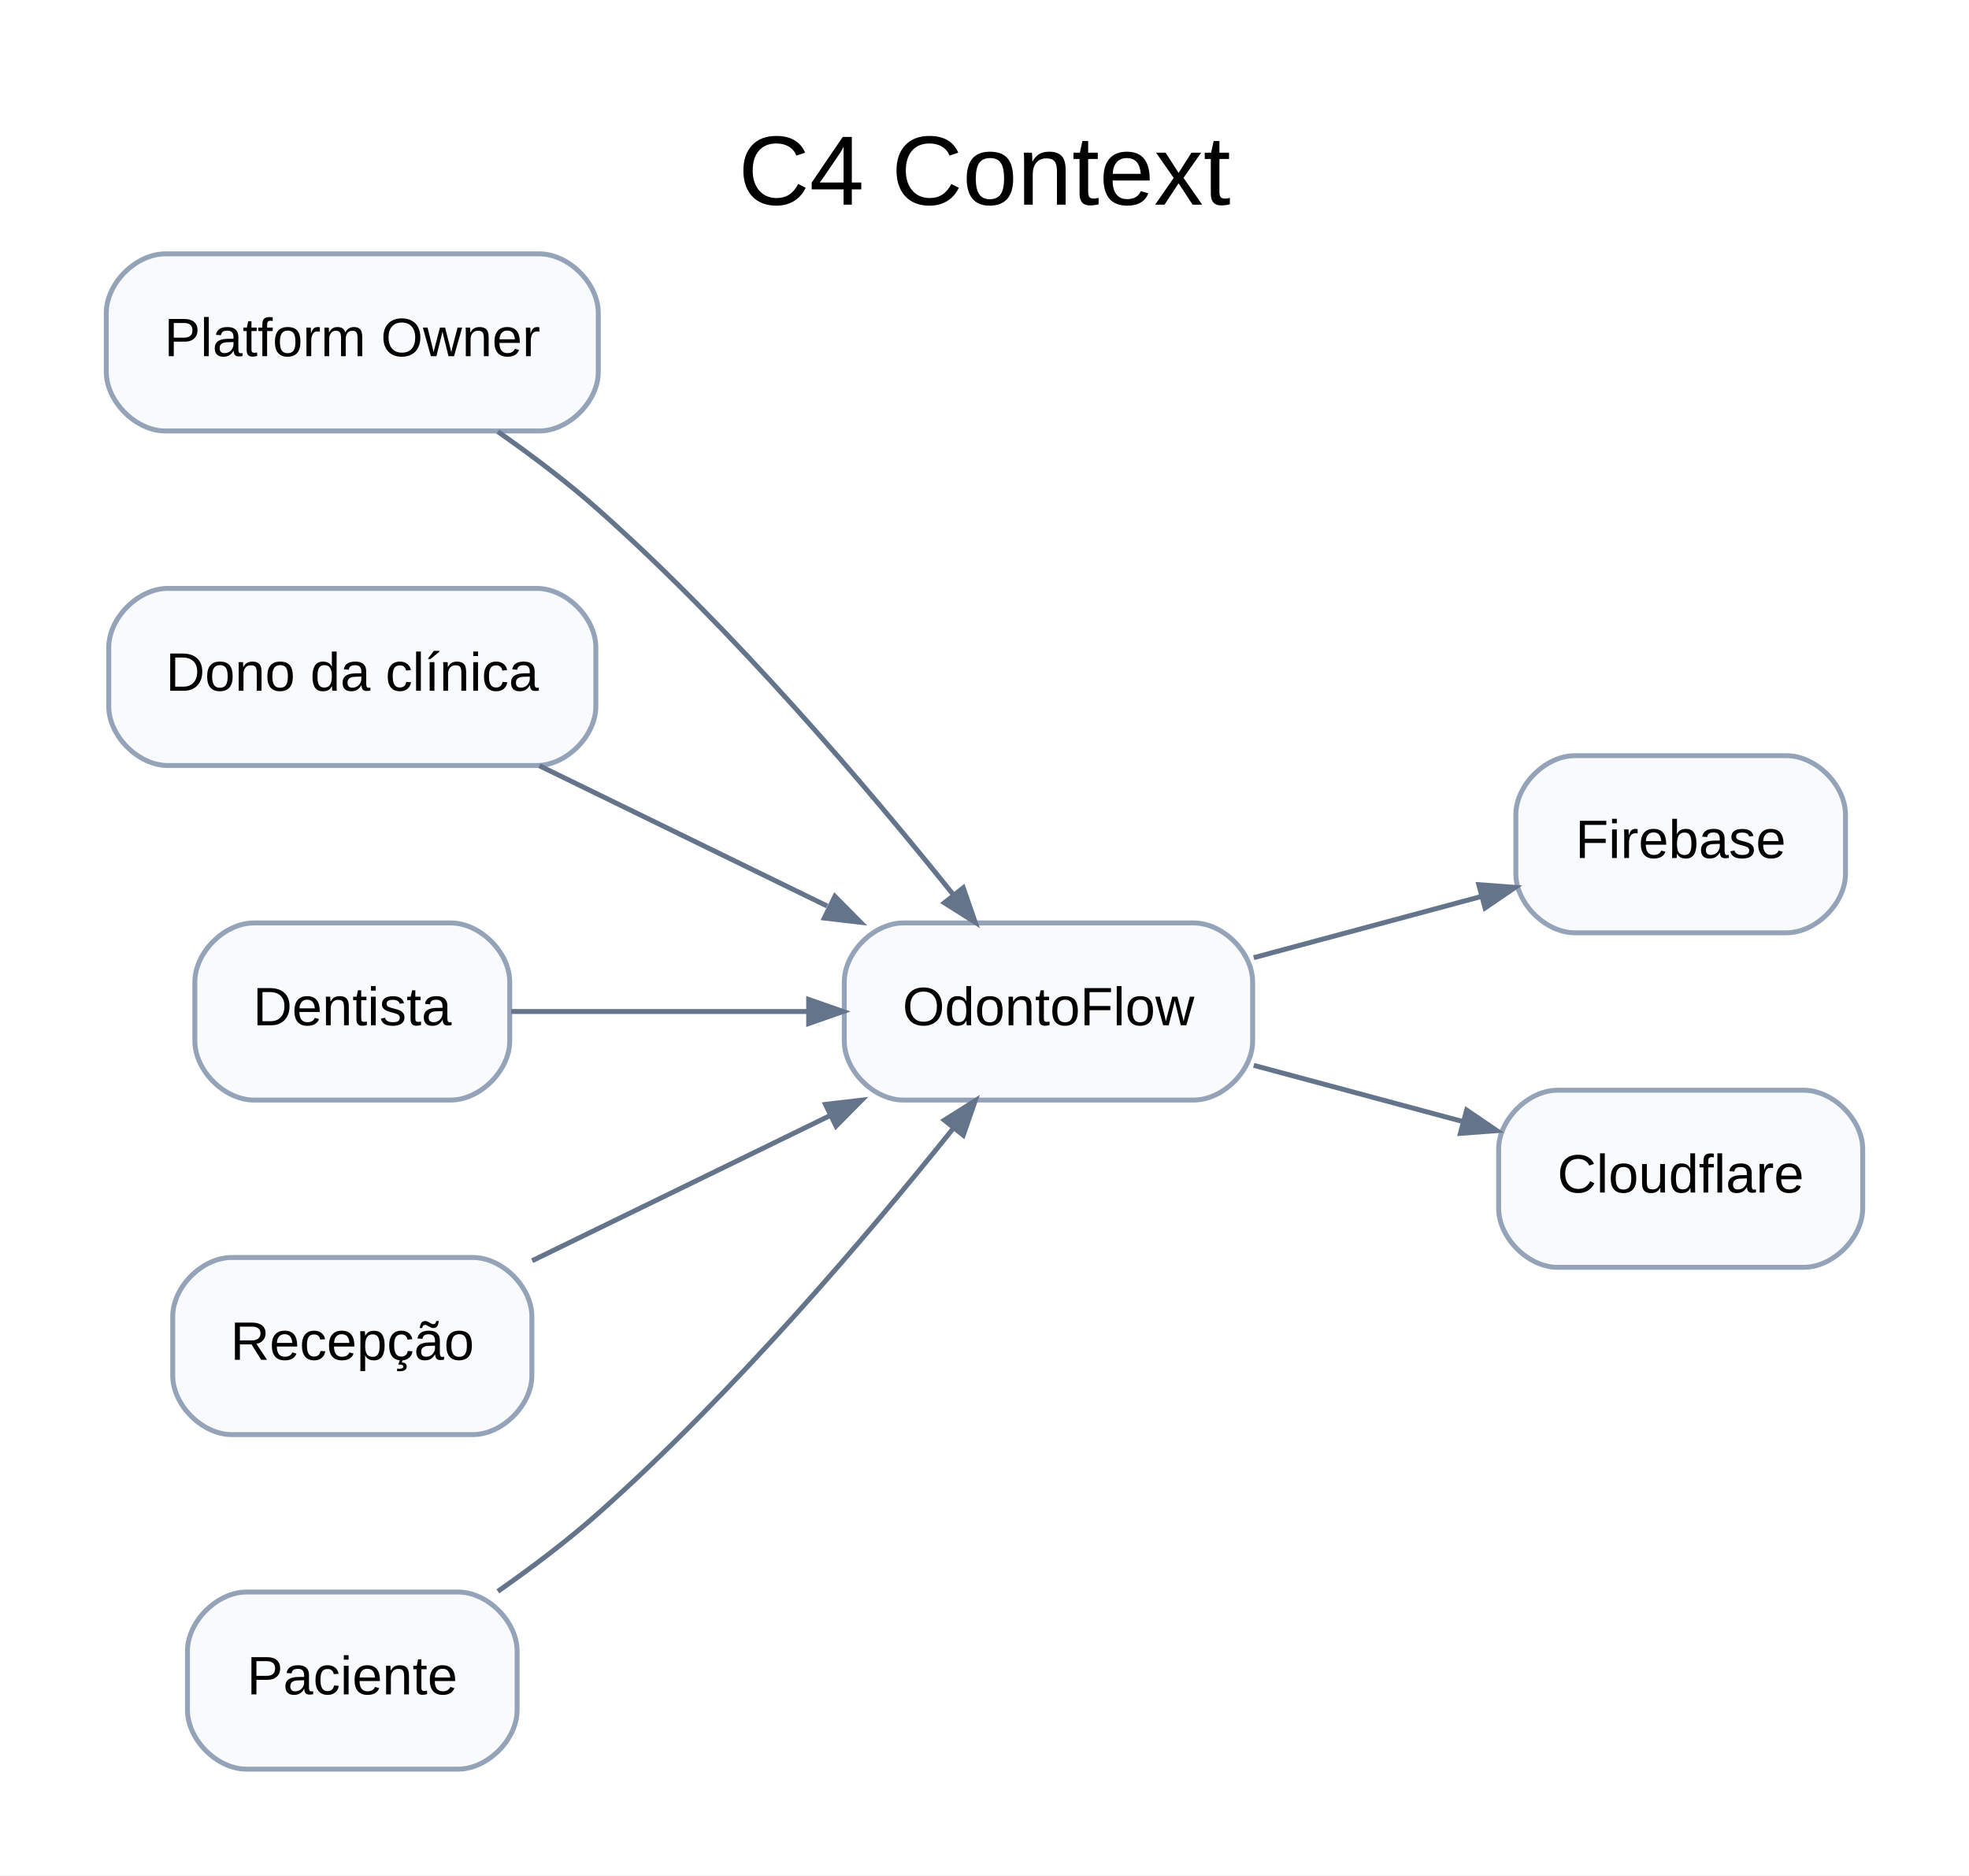
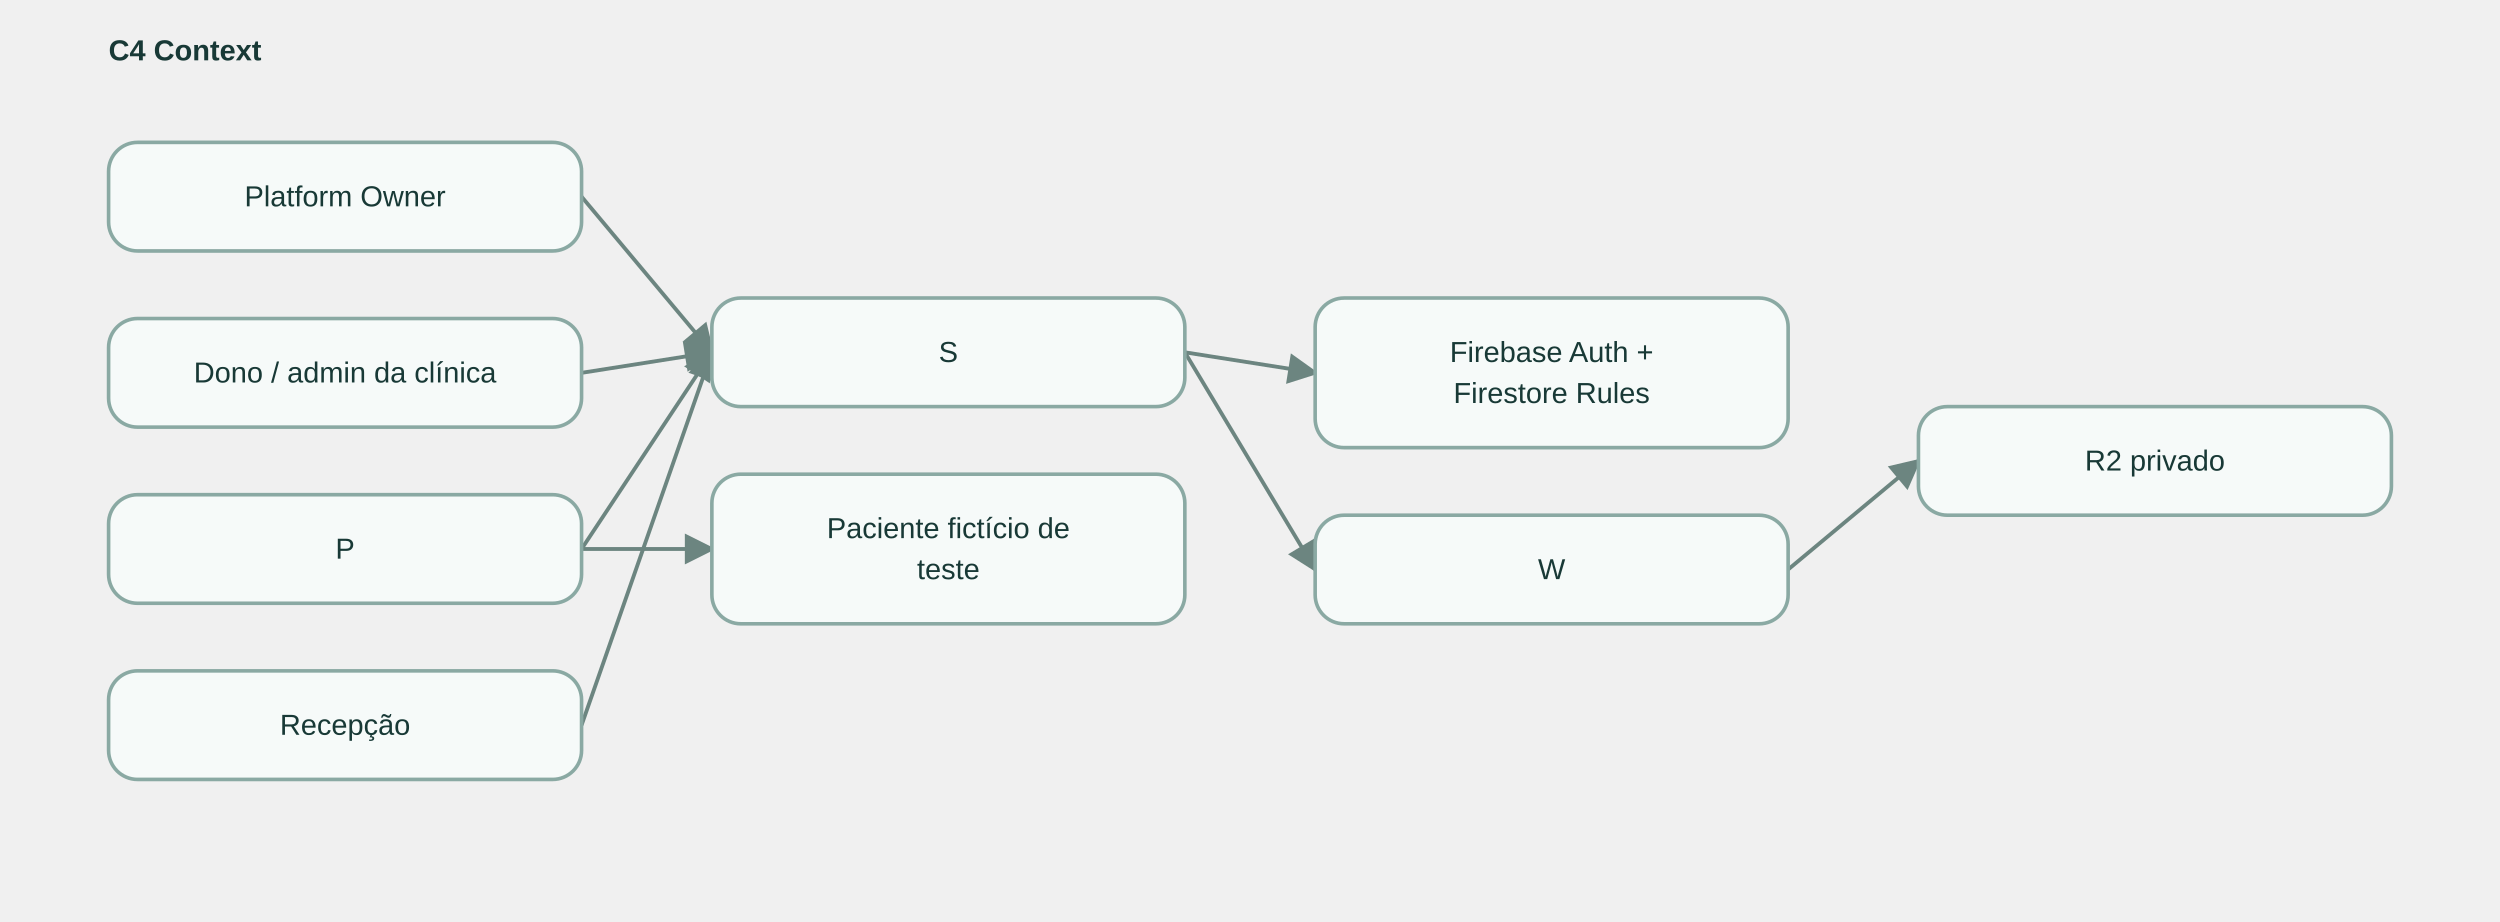
- <svg xmlns="http://www.w3.org/2000/svg" width="400pt" height="381pt" viewBox="0.00 0.00 400.20 381.20">
-   <g id="graph0" class="graph" transform="scale(1 1) rotate(0) translate(21.6 359.6)">
-     <polygon fill="white" stroke="transparent" points="-21.6,21.6 -21.6,-359.6 378.6,-359.6 378.6,21.6 -21.6,21.6" />
-     <text text-anchor="middle" x="178.5" y="-318" font-family="Arial" font-size="20.00">C4 Context</text>
-     <g id="node1" class="node">
-       <path fill="#f8fafc" stroke="#94a3b8" d="M88,-308C88,-308 12,-308 12,-308 6,-308 0,-302 0,-296 0,-296 0,-284 0,-284 0,-278 6,-272 12,-272 12,-272 88,-272 88,-272 94,-272 100,-278 100,-284 100,-284 100,-296 100,-296 100,-302 94,-308 88,-308" />
-       <text text-anchor="middle" x="50" y="-287.2" font-family="Arial" font-size="11.00">Platform Owner</text>
-     </g>
-     <g id="node2" class="node">
-       <path fill="#f8fafc" stroke="#94a3b8" d="M221,-172C221,-172 162,-172 162,-172 156,-172 150,-166 150,-160 150,-160 150,-148 150,-148 150,-142 156,-136 162,-136 162,-136 221,-136 221,-136 227,-136 233,-142 233,-148 233,-148 233,-160 233,-160 233,-166 227,-172 221,-172" />
-       <text text-anchor="middle" x="191.5" y="-151.2" font-family="Arial" font-size="11.00">OdontoFlow</text>
-     </g>
-     <g id="edge1" class="edge">
-       <path fill="none" stroke="#64748b" d="M79.59,-271.86C86.52,-267.01 93.73,-261.57 100,-256 127.47,-231.62 154.88,-199.33 172.22,-177.67" />
-       <polygon fill="#64748b" stroke="#64748b" points="174.18,-179.14 176.62,-172.13 170.34,-176.09 174.18,-179.14" />
-     </g>
-     <g id="node7" class="node">
-       <path fill="#f8fafc" stroke="#94a3b8" d="M341.5,-206C341.5,-206 298.5,-206 298.5,-206 292.5,-206 286.5,-200 286.5,-194 286.5,-194 286.5,-182 286.5,-182 286.5,-176 292.5,-170 298.5,-170 298.5,-170 341.5,-170 341.5,-170 347.5,-170 353.5,-176 353.5,-182 353.5,-182 353.5,-194 353.5,-194 353.5,-200 347.5,-206 341.5,-206" />
-       <text text-anchor="middle" x="320" y="-185.2" font-family="Arial" font-size="11.00">Firebase</text>
-     </g>
-     <g id="edge6" class="edge">
-       <path fill="none" stroke="#64748b" d="M233.22,-164.94C247.99,-168.92 264.65,-173.39 279.33,-177.34" />
-       <polygon fill="#64748b" stroke="#64748b" points="278.97,-179.78 286.36,-179.23 280.24,-175.05 278.97,-179.78" />
-     </g>
-     <g id="node8" class="node">
-       <path fill="#f8fafc" stroke="#94a3b8" d="M345,-138C345,-138 295,-138 295,-138 289,-138 283,-132 283,-126 283,-126 283,-114 283,-114 283,-108 289,-102 295,-102 295,-102 345,-102 345,-102 351,-102 357,-108 357,-114 357,-114 357,-126 357,-126 357,-132 351,-138 345,-138" />
-       <text text-anchor="middle" x="320" y="-117.2" font-family="Arial" font-size="11.00">Cloudflare</text>
-     </g>
-     <g id="edge7" class="edge">
-       <path fill="none" stroke="#64748b" d="M233.22,-143.06C246.75,-139.42 261.87,-135.36 275.59,-131.67" />
-       <polygon fill="#64748b" stroke="#64748b" points="276.5,-133.96 282.63,-129.78 275.23,-129.23 276.5,-133.96" />
-     </g>
-     <g id="node3" class="node">
-       <path fill="#f8fafc" stroke="#94a3b8" d="M87.5,-240C87.5,-240 12.5,-240 12.5,-240 6.5,-240 0.5,-234 0.5,-228 0.5,-228 0.5,-216 0.5,-216 0.5,-210 6.5,-204 12.5,-204 12.5,-204 87.5,-204 87.5,-204 93.5,-204 99.5,-210 99.5,-216 99.5,-216 99.5,-228 99.5,-228 99.5,-234 93.5,-240 87.5,-240" />
-       <text text-anchor="middle" x="50" y="-219.2" font-family="Arial" font-size="11.00">Dono da clínica</text>
-     </g>
-     <g id="edge2" class="edge">
-       <path fill="none" stroke="#64748b" d="M88.02,-203.96C105.99,-195.2 127.71,-184.61 146.52,-175.44" />
-       <polygon fill="#64748b" stroke="#64748b" points="148.09,-177.4 153.31,-172.13 145.94,-172.99 148.09,-177.4" />
-     </g>
-     <g id="node4" class="node">
-       <path fill="#f8fafc" stroke="#94a3b8" d="M70,-172C70,-172 30,-172 30,-172 24,-172 18,-166 18,-160 18,-160 18,-148 18,-148 18,-142 24,-136 30,-136 30,-136 70,-136 70,-136 76,-136 82,-142 82,-148 82,-148 82,-160 82,-160 82,-166 76,-172 70,-172" />
-       <text text-anchor="middle" x="50" y="-151.2" font-family="Arial" font-size="11.00">Dentista</text>
-     </g>
-     <g id="edge3" class="edge">
-       <path fill="none" stroke="#64748b" d="M82.31,-154C100.05,-154 122.62,-154 142.55,-154" />
-       <polygon fill="#64748b" stroke="#64748b" points="142.76,-156.45 149.76,-154 142.76,-151.55 142.76,-156.45" />
-     </g>
-     <g id="node5" class="node">
-       <path fill="#f8fafc" stroke="#94a3b8" d="M74.5,-104C74.5,-104 25.5,-104 25.5,-104 19.5,-104 13.5,-98 13.5,-92 13.5,-92 13.5,-80 13.5,-80 13.5,-74 19.5,-68 25.5,-68 25.5,-68 74.5,-68 74.5,-68 80.5,-68 86.5,-74 86.5,-80 86.5,-80 86.5,-92 86.5,-92 86.5,-98 80.5,-104 74.5,-104" />
-       <text text-anchor="middle" x="50" y="-83.2" font-family="Arial" font-size="11.00">Recepção</text>
-     </g>
-     <g id="edge4" class="edge">
-       <path fill="none" stroke="#64748b" d="M86.56,-103.34C104.98,-112.31 127.63,-123.35 147.08,-132.83" />
-       <polygon fill="#64748b" stroke="#64748b" points="146.18,-135.12 153.54,-135.98 148.32,-130.71 146.18,-135.12" />
-     </g>
-     <g id="node6" class="node">
-       <path fill="#f8fafc" stroke="#94a3b8" d="M71.5,-36C71.5,-36 28.5,-36 28.5,-36 22.5,-36 16.5,-30 16.5,-24 16.5,-24 16.5,-12 16.5,-12 16.5,-6 22.5,0 28.5,0 28.5,0 71.5,0 71.5,0 77.5,0 83.5,-6 83.5,-12 83.5,-12 83.5,-24 83.5,-24 83.5,-30 77.5,-36 71.5,-36" />
-       <text text-anchor="middle" x="50" y="-15.2" font-family="Arial" font-size="11.00">Paciente</text>
-     </g>
-     <g id="edge5" class="edge">
-       <path fill="none" stroke="#64748b" d="M79.59,-36.14C86.52,-40.99 93.73,-46.43 100,-52 127.47,-76.38 154.88,-108.67 172.22,-130.33" />
-       <polygon fill="#64748b" stroke="#64748b" points="170.34,-131.91 176.62,-135.87 174.18,-128.86 170.34,-131.91" />
-     </g>
+ <svg xmlns="http://www.w3.org/2000/svg" role="img" aria-labelledby="title desc" width="1036" height="382" viewBox="0 0 1036 382">
+   <defs>
+     <marker id="arrow" markerWidth="8" markerHeight="8" refX="7" refY="4" orient="auto">
+       <path d="M0,0 L8,4 L0,8 z" fill="#6c8580" />
+     </marker>
+   </defs>
+   <style>text{font-family:Arial,sans-serif;font-size:12px;fill:#183936}.node rect,.node polygon{fill:#f6faf9;stroke:#8aa9a3;stroke-width:1.5}.node.decision polygon{fill:#eef5f3}.edge-label{font-size:10px;fill:#425b56;paint-order:stroke;stroke:#fff;stroke-width:4px;stroke-linejoin:round}</style>
+   <text x="45" y="25" font-size="16" font-weight="700">C4 Context</text>
+   <g class="edge">
+     <path d="M 241 81.5 L 295 146" fill="none" stroke="#6c8580" stroke-width="1.6" marker-end="url(#arrow)" />
+   </g>
+   <g class="edge">
+     <path d="M 241 154.5 L 295 146" fill="none" stroke="#6c8580" stroke-width="1.6" marker-end="url(#arrow)" />
+   </g>
+   <g class="edge">
+     <path d="M 241 227.5 L 295 146" fill="none" stroke="#6c8580" stroke-width="1.6" marker-end="url(#arrow)" />
+   </g>
+   <g class="edge">
+     <path d="M 241 300.5 L 295 146" fill="none" stroke="#6c8580" stroke-width="1.6" marker-end="url(#arrow)" />
+   </g>
+   <g class="edge">
+     <path d="M 491 146 L 545 154.5" fill="none" stroke="#6c8580" stroke-width="1.6" marker-end="url(#arrow)" />
+   </g>
+   <g class="edge">
+     <path d="M 491 146 L 545 236" fill="none" stroke="#6c8580" stroke-width="1.6" marker-end="url(#arrow)" />
+   </g>
+   <g class="edge">
+     <path d="M 741 236 L 795 191" fill="none" stroke="#6c8580" stroke-width="1.6" marker-end="url(#arrow)" />
+   </g>
+   <g class="edge">
+     <path d="M 241 227.5 L 295 227.5" fill="none" stroke="#6c8580" stroke-width="1.6" marker-end="url(#arrow)" />
+   </g>
+   <g class="node box">
+     <rect x="45" y="59" width="196" height="45" rx="12" />
+     <text x="143" y="85.5" text-anchor="middle">Platform Owner</text>
+   </g>
+   <g class="node box">
+     <rect x="45" y="132" width="196" height="45" rx="12" />
+     <text x="143" y="158.5" text-anchor="middle">Dono / admin da clínica</text>
+   </g>
+   <g class="node box">
+     <rect x="45" y="205" width="196" height="45" rx="12" />
+     <text x="143" y="231.5" text-anchor="middle">P</text>
+   </g>
+   <g class="node box">
+     <rect x="45" y="278" width="196" height="45" rx="12" />
+     <text x="143" y="304.5" text-anchor="middle">Recepção</text>
+   </g>
+   <g class="node box">
+     <rect x="295" y="123.5" width="196" height="45" rx="12" />
+     <text x="393" y="150" text-anchor="middle">S</text>
+   </g>
+   <g class="node box">
+     <rect x="295" y="196.5" width="196" height="62" rx="12" />
+     <text x="393" y="223" text-anchor="middle">Paciente fictício de</text>
+     <text x="393" y="240" text-anchor="middle">teste</text>
+   </g>
+   <g class="node box">
+     <rect x="545" y="123.5" width="196" height="62" rx="12" />
+     <text x="643" y="150" text-anchor="middle">Firebase Auth +</text>
+     <text x="643" y="167" text-anchor="middle">Firestore Rules</text>
+   </g>
+   <g class="node box">
+     <rect x="545" y="213.5" width="196" height="45" rx="12" />
+     <text x="643" y="240" text-anchor="middle">W</text>
+   </g>
+   <g class="node box">
+     <rect x="795" y="168.5" width="196" height="45" rx="12" />
+     <text x="893" y="195" text-anchor="middle">R2 privado</text>
  </g>
</svg>
